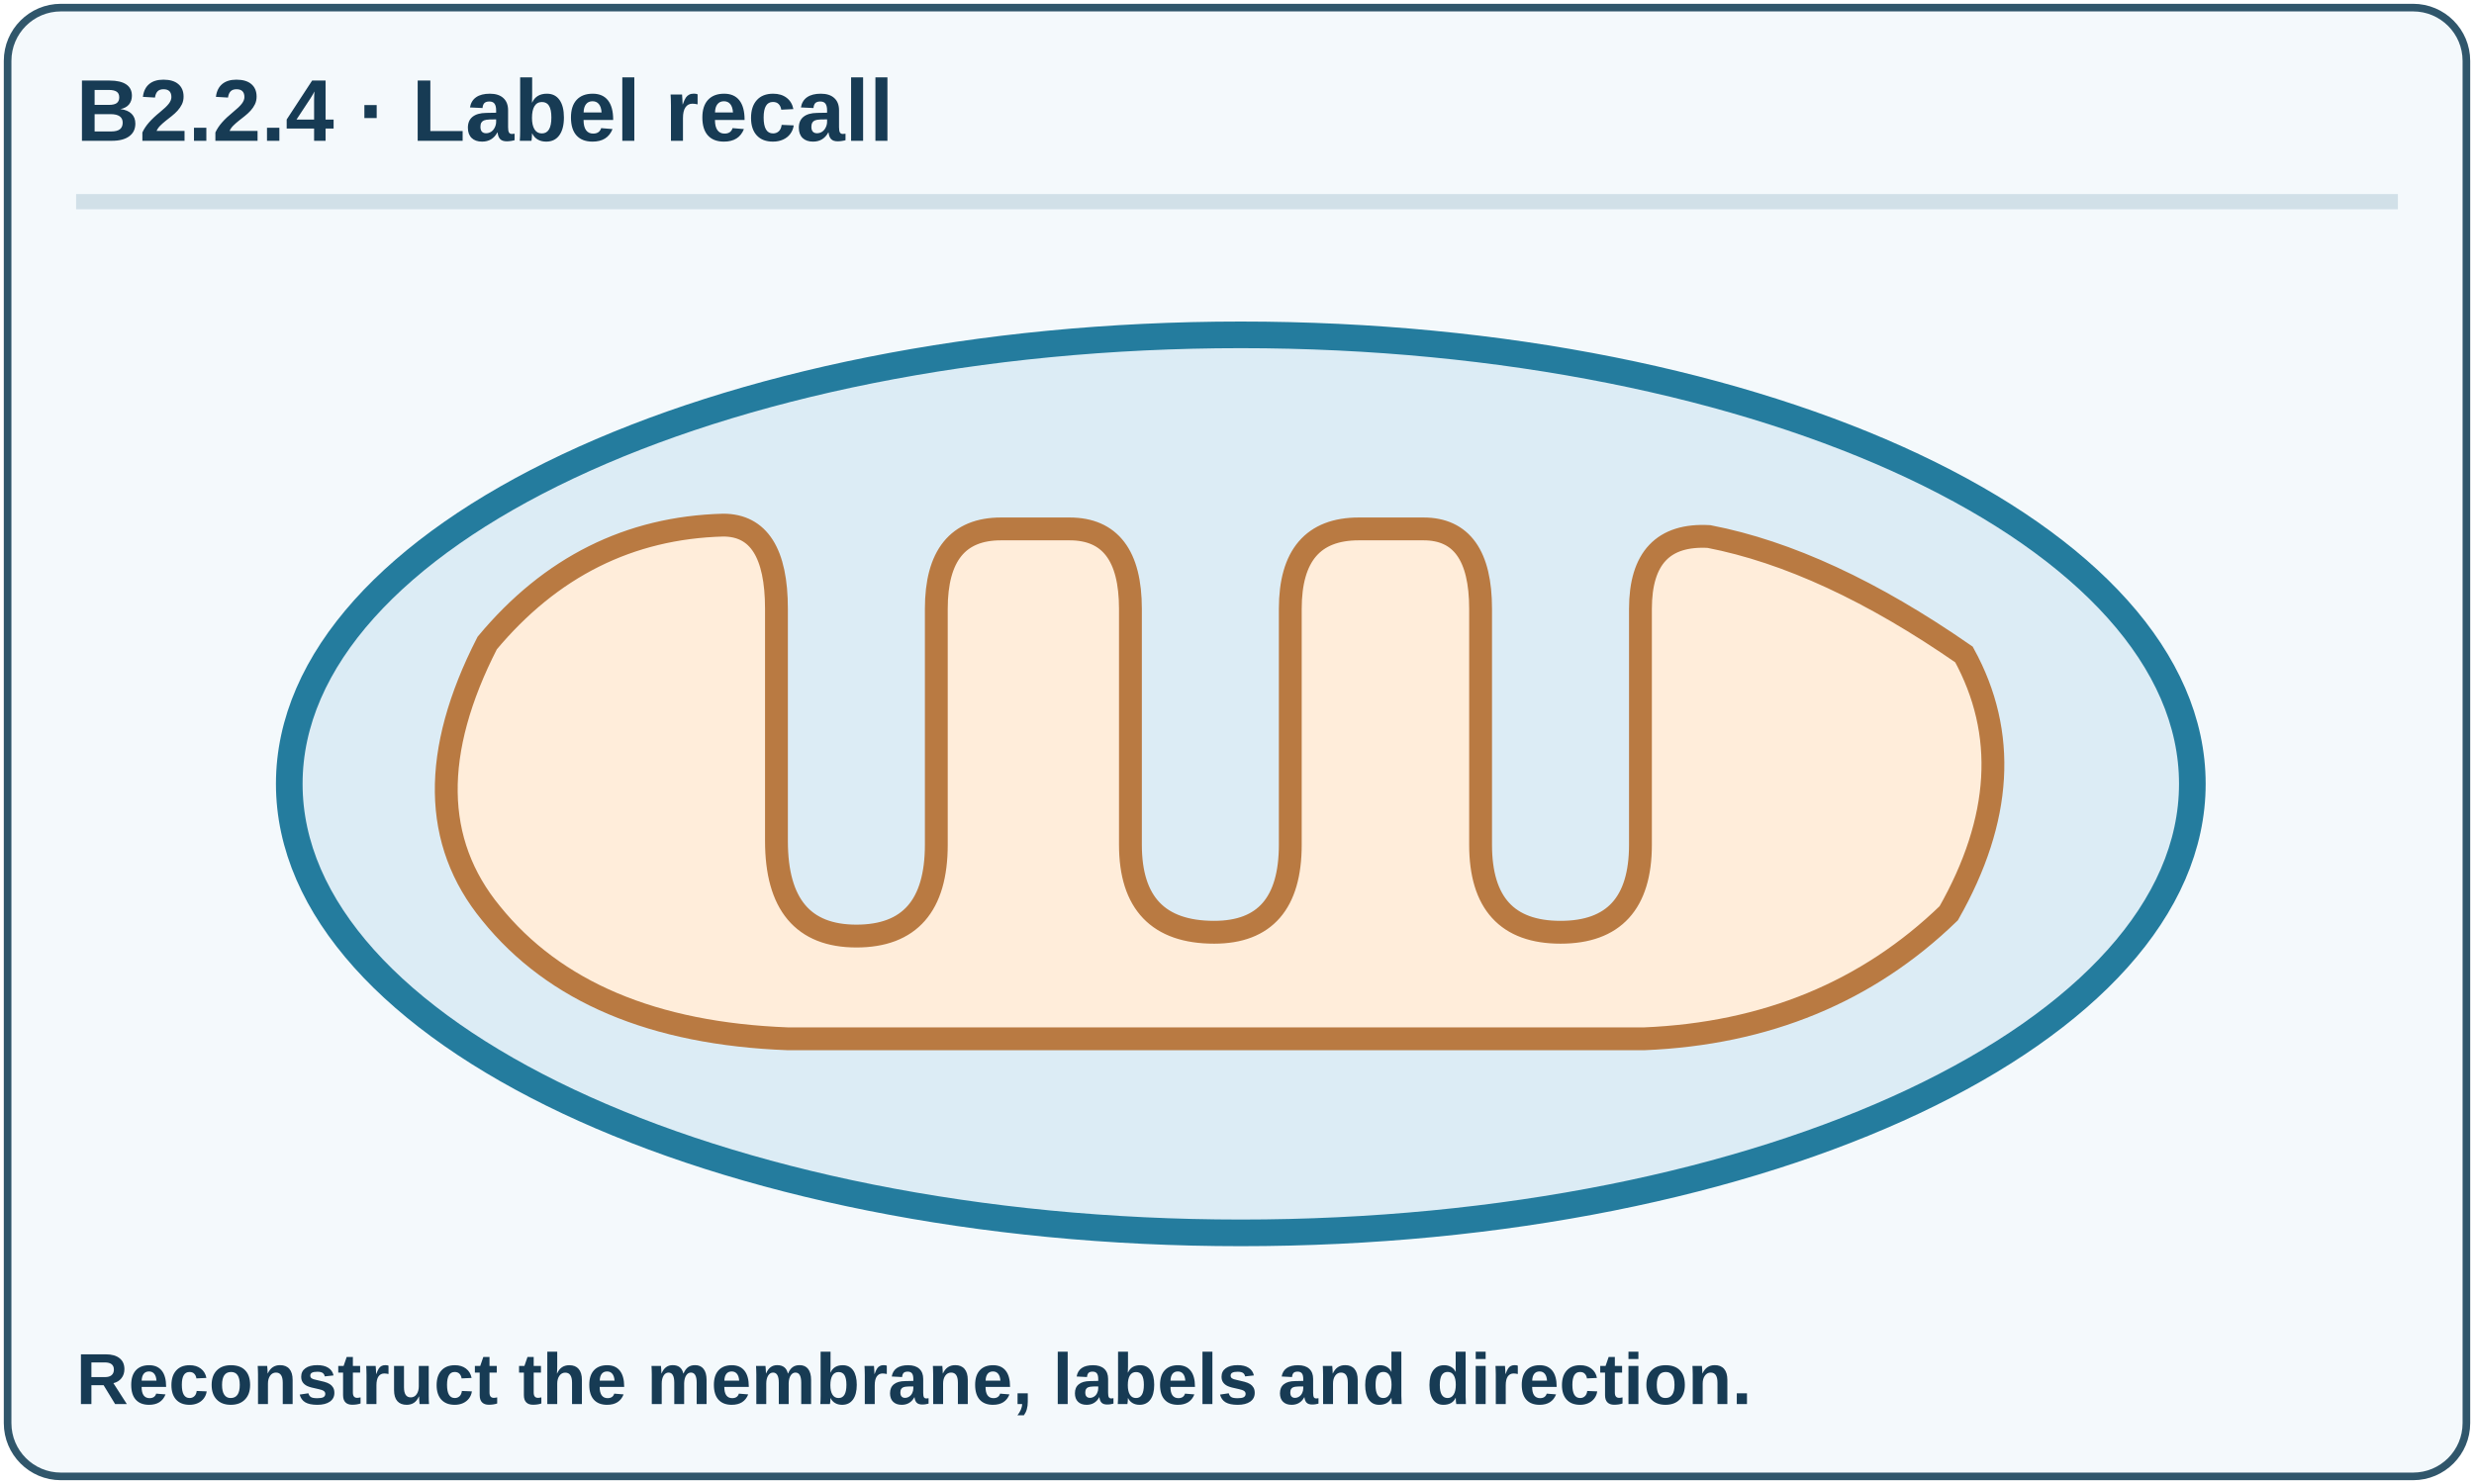
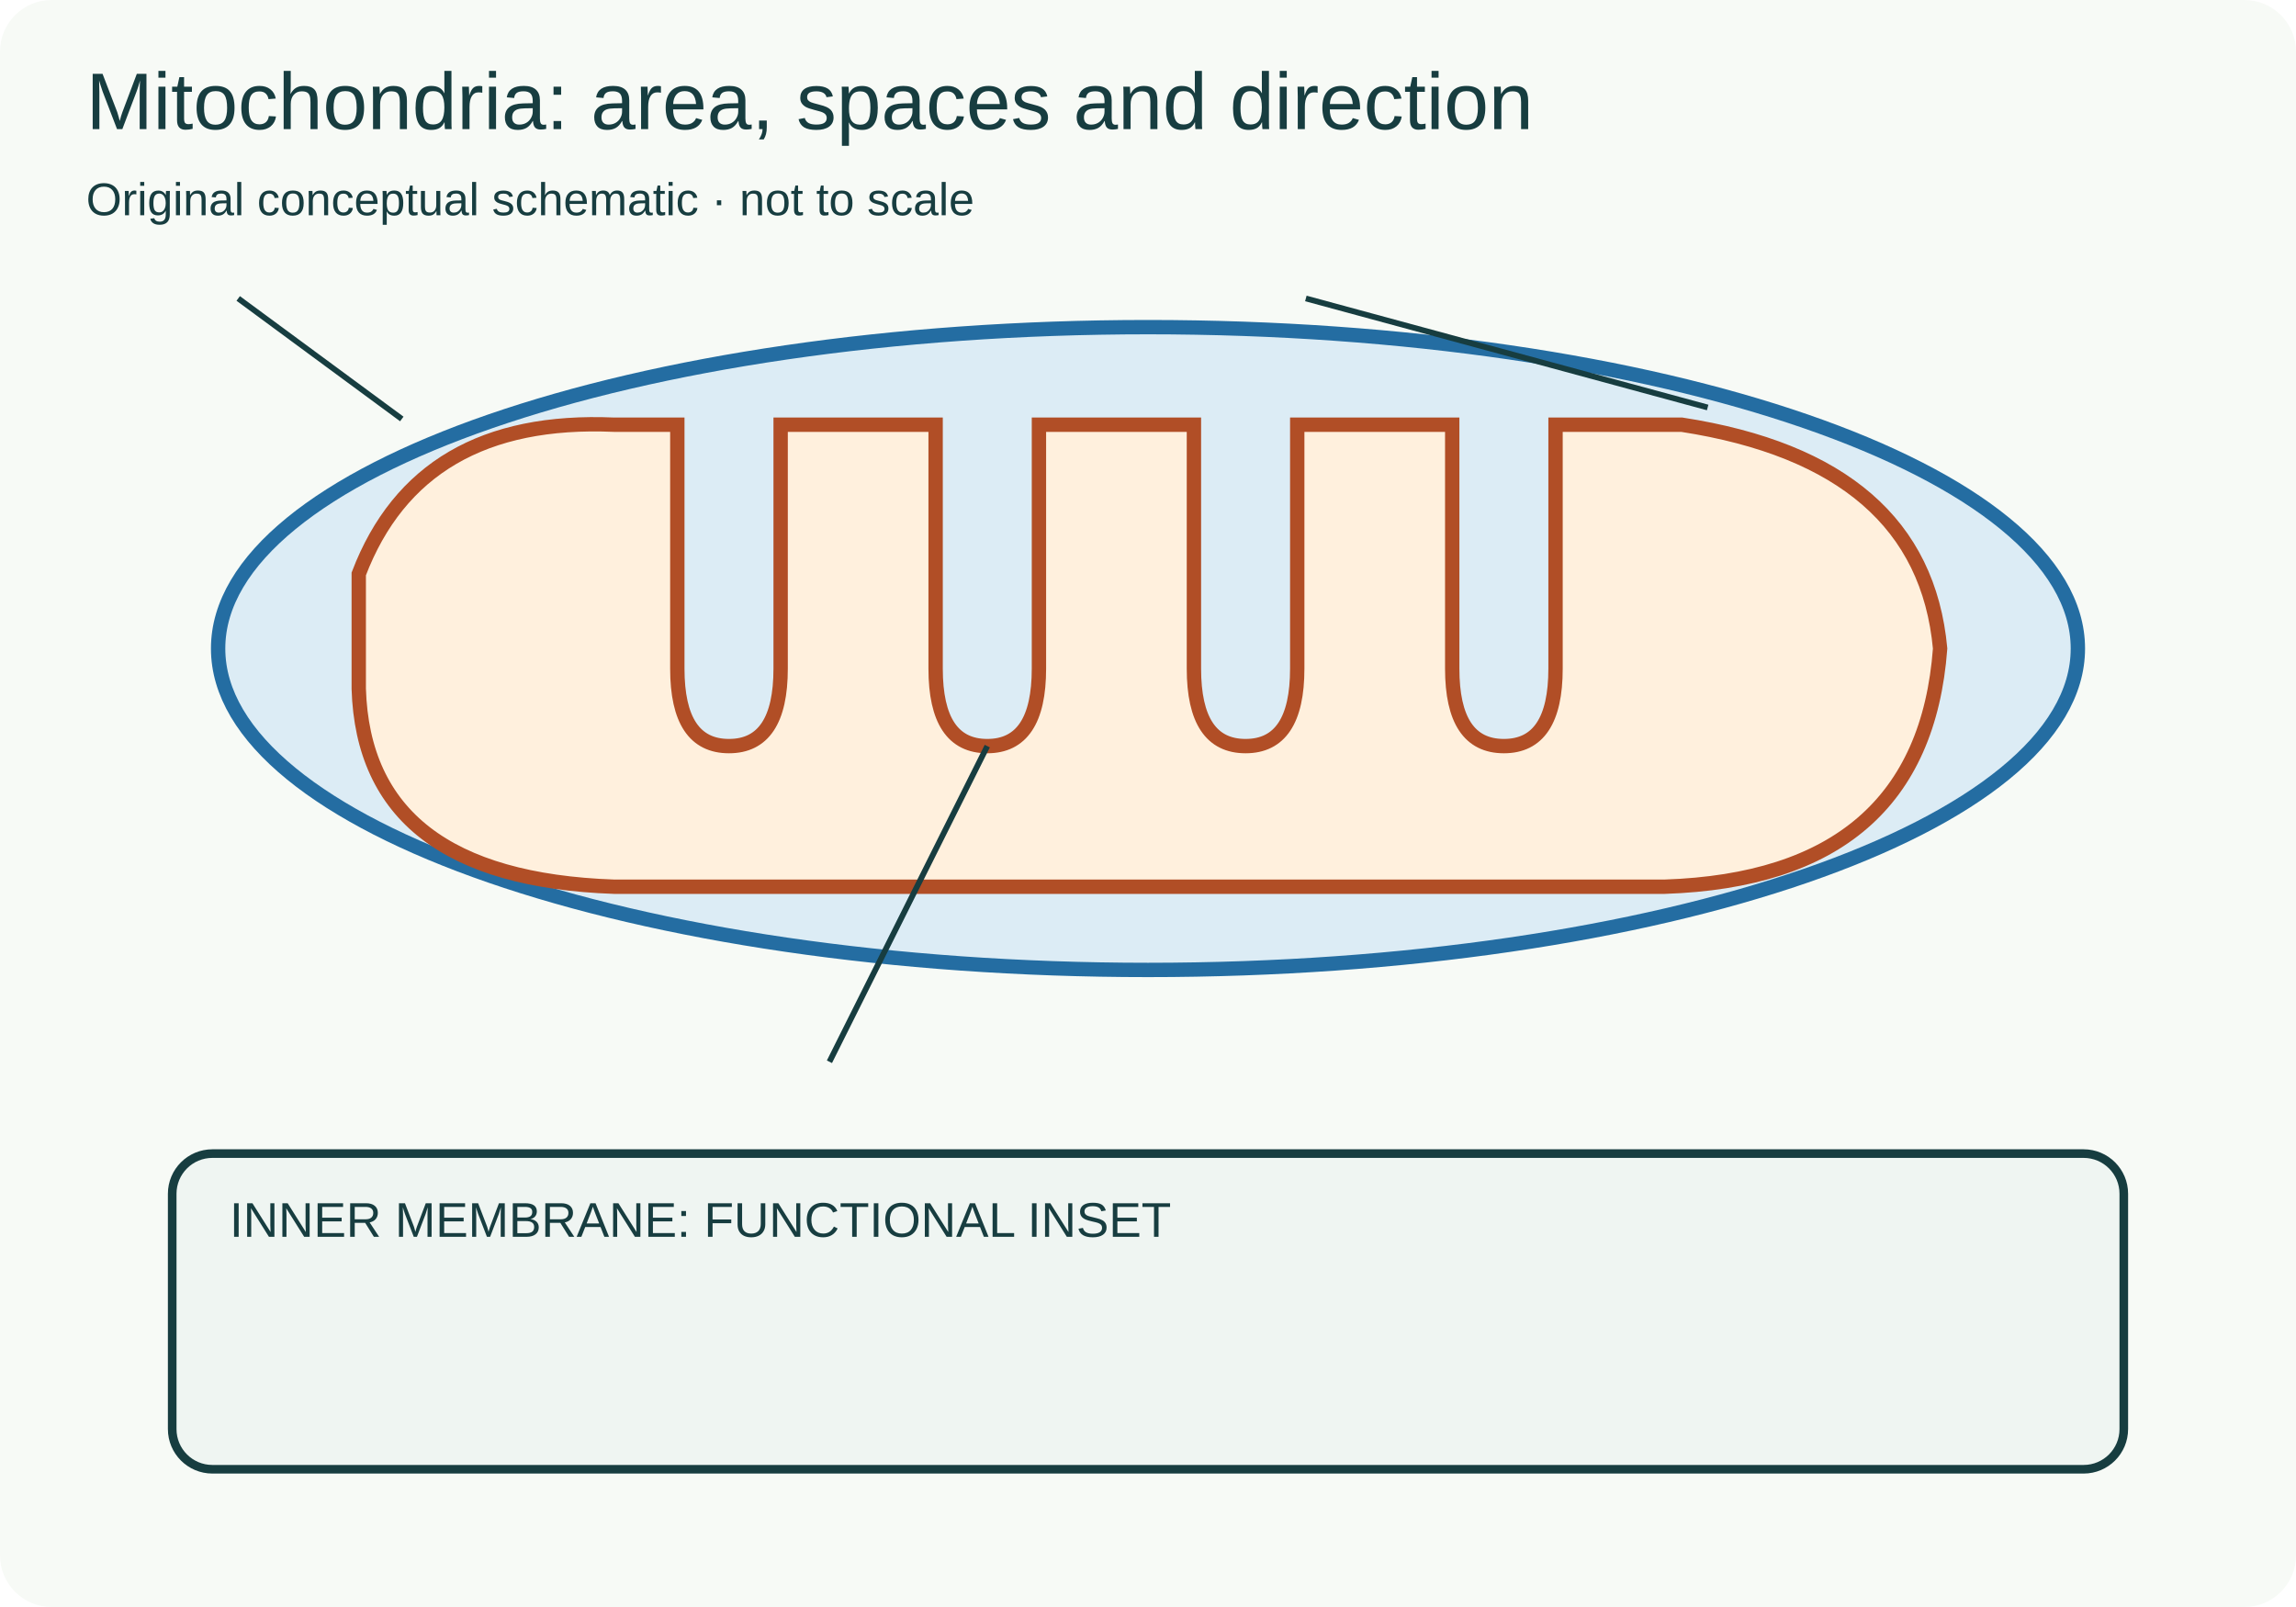
- <svg xmlns="http://www.w3.org/2000/svg" viewBox="0 0 650 390" role="img" aria-labelledby="title">
+ <svg xmlns="http://www.w3.org/2000/svg" viewBox="0 0 800 560" role="img" aria-labelledby="title desc">
  <defs>
-     <marker id="tip" markerWidth="7" markerHeight="7" refX="6" refY="3" orient="auto">
-       <path d="M0 0 L6 3 L0 6" fill="#268ca4" />
+     <marker id="arrow" viewBox="0 0 10 10" refX="9" refY="5" markerWidth="8" markerHeight="8" orient="auto-start-reverse">
+       <path d="M0 0 L10 5 L0 10 Z" fill="#173d40" />
    </marker>
  </defs>
-   <rect x="2" y="2" width="646" height="386" rx="14" fill="#f4f9fc" stroke="#30566b" stroke-width="2" />
-   <text x="20" y="37" fill="#173b54" font-family="Arial,sans-serif" font-size="23" font-weight="600">B2.2.4 · Label recall</text>
-   <path d="M20 53 L630 53" fill="none" stroke="#d1e0e8" stroke-width="4" />
-   <ellipse cx="326" cy="206" rx="250" ry="118" fill="#dcecf5" stroke="#247c9e" stroke-width="7" />
-   <path d="M128 169 Q153 139 190 138 Q204 138 204 160 L204 221 Q204 246 225 246 Q246 246 246 222 L246 160 Q246 139 263 139 L281 139 Q297 139 297 160 L297 222 Q297 245 319 245 Q339 245 339 222 L339 160 Q339 139 357 139 L374 139 Q389 139 389 160 L389 222 Q389 245 410 245 Q431 245 431 222 L431 160 Q431 140 449 141 Q480 147 516 172 Q533 203 512 240 Q480 271 432 273 L207 273 Q154 271 129 240 Q106 212 128 169 Z" fill="#ffedda" stroke="#b97a42" stroke-width="6" />
-   <text x="20" y="369" fill="#173b54" font-family="Arial,sans-serif" font-size="19" font-weight="600">Reconstruct the membrane, labels and direction.</text>
+   <rect width="800" height="560" rx="18" fill="#f7faf6" />
+   <g font-family="Arial, sans-serif">
+     <text x="30" y="45" font-size="28" fill="#173d40">Mitochondria: area, spaces and direction</text>
+     <text x="30" y="75" font-size="16" fill="#173d40">Original conceptual schematic · not to scale</text>
+     <ellipse cx="400" cy="226" rx="324" ry="112" fill="#dcecf5" stroke="#246da2" stroke-width="5" />
+     <path d="M125 200 Q146 145 214 148 L236 148 L236 233 Q236 260 254 260 Q272 260 272 233 L272 148 L326 148 L326 233 Q326 260 344 260 Q362 260 362 233 L362 148 L416 148 L416 233 Q416 260 434 260 Q452 260 452 233 L452 148 L506 148 L506 233 Q506 260 524 260 Q542 260 542 233 L542 148 L586 148 Q670 161 676 226 Q670 306 580 309 L214 309 Q127 306 125 240 Z" stroke="#b14e26" stroke-width="5" fill="#fff0dd" />
+     <path d="M83 104 L140 146" stroke="#173d40" stroke-width="2" fill="none" />
+     <path d="M455 104 L595 142" stroke="#173d40" stroke-width="2" fill="none" />
+     <path d="M289 370 L344 260" stroke="#173d40" stroke-width="2" fill="none" />
+     <rect x="60" y="402" width="680" height="110" rx="14" fill="#eff5f2" stroke="#173d40" stroke-width="3" />
+     <text x="80" y="431" font-size="17" fill="#173d40">INNER MEMBRANE: FUNCTIONAL INSET</text>
+   </g>
</svg>
